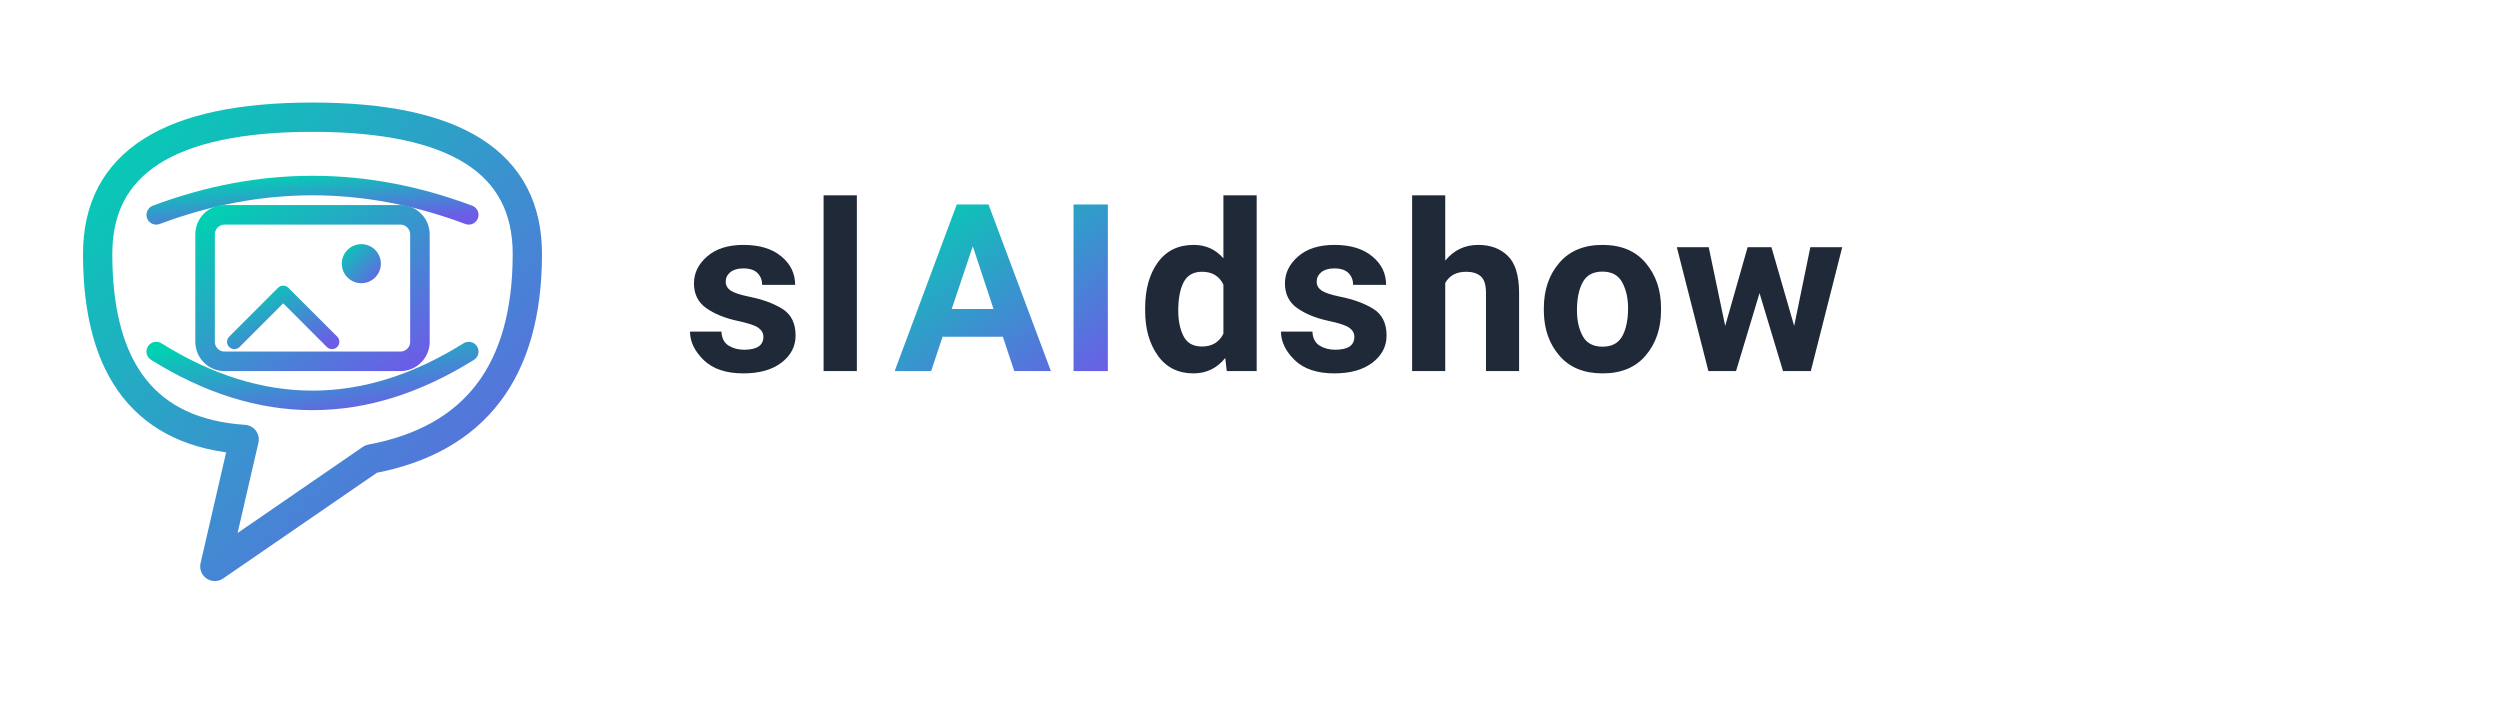
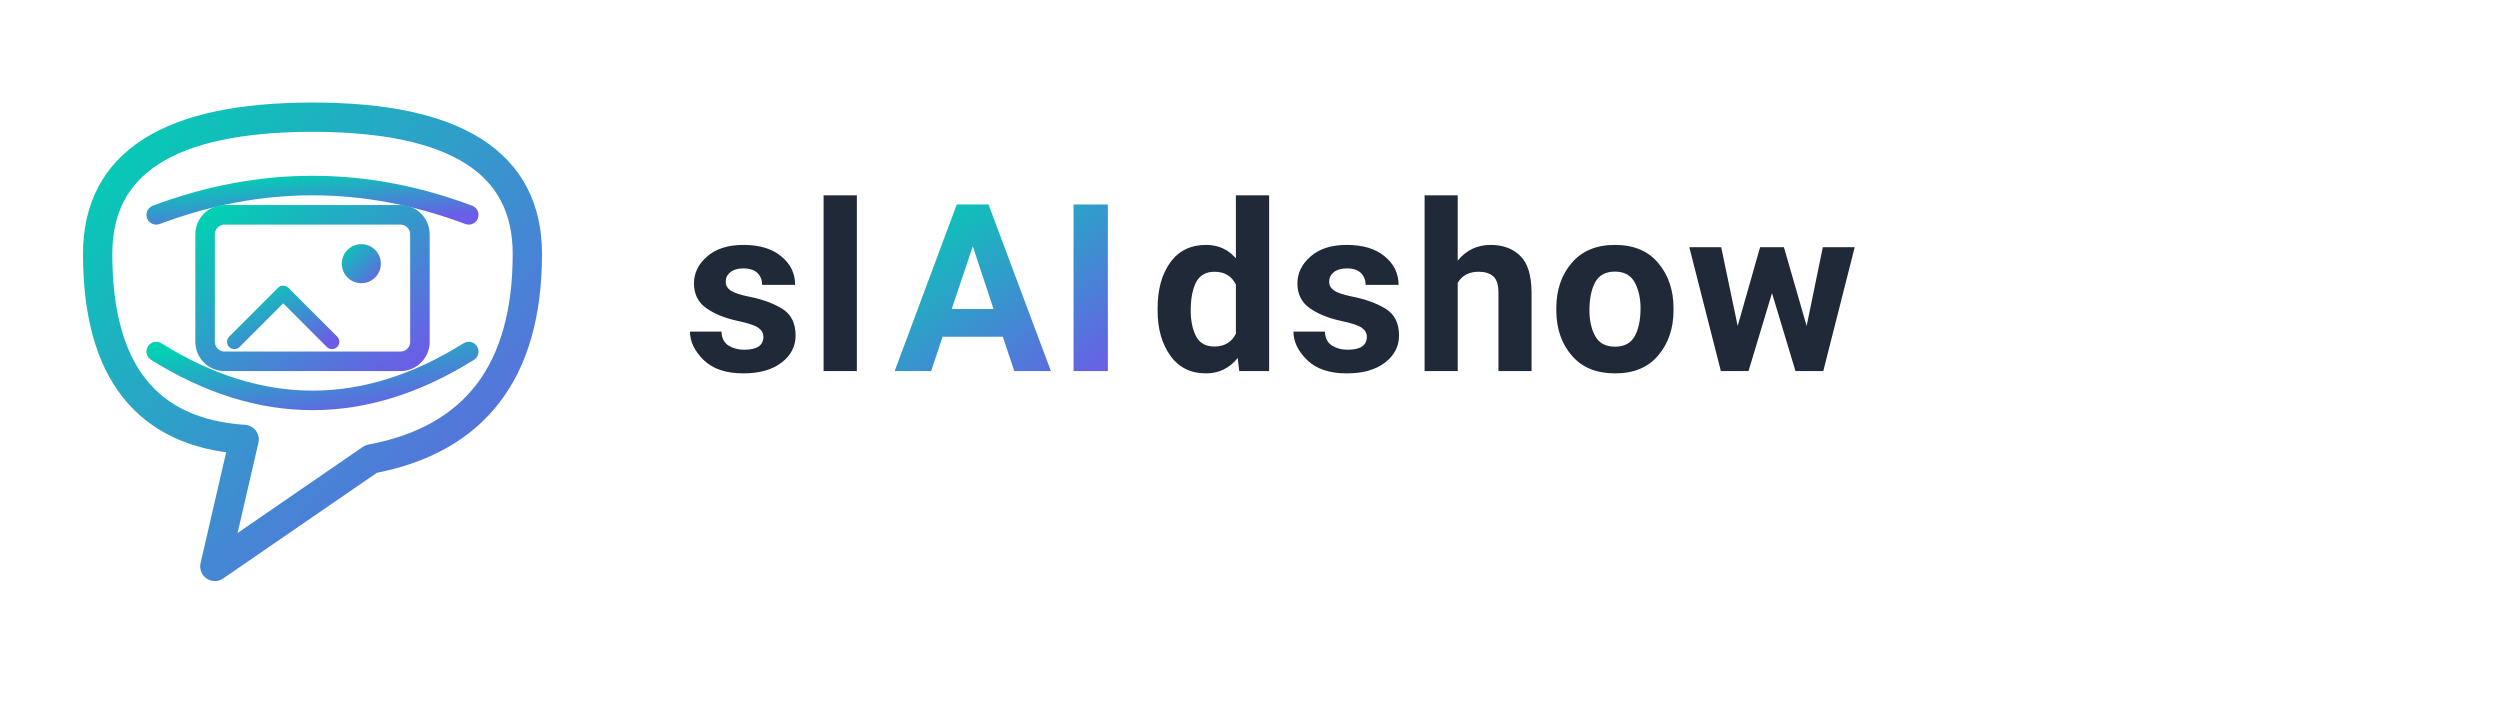
<svg xmlns="http://www.w3.org/2000/svg" xmlns:xlink="http://www.w3.org/1999/xlink" width="256" height="72" viewBox="0 0 256 72" role="img" aria-label="slAIdshow logo" version="1.1" id="svg35">
  <defs id="defs9">
    <linearGradient id="g" x1="0" y1="0" x2="1" y2="1">
      <stop offset="0" stop-color="#00D1B2" id="stop2" />
      <stop offset="1" stop-color="#6C5CE7" id="stop4" />
    </linearGradient>
    <style id="style7">
      .word { font: 700 24px/1.1 system-ui, -apple-system, "Segoe UI", Roboto, Ubuntu, Cantarell, "Noto Sans", Arial, sans-serif; letter-spacing: 0.5px; }
      .accent { fill: url(#g); }
      .muted { fill: #1F2937; }
      @media (prefers-color-scheme: dark){
        .muted { fill: #E5E7EB; }
      }
    </style>
    <linearGradient xlink:href="#g" id="linearGradient301" x1="24.34" y1="3.908" x2="43.637" y2="23.204" gradientTransform="matrix(1.160206,0,0,0.8619157,-6.480981,0)" gradientUnits="userSpaceOnUse" />
  </defs>
  <g transform="translate(8,8)" id="g25">
    <path d="M2 18 Q2 4 24 4 Q46 4 46 18 Q46 36 30 39 L14 50 L17 37 Q2 36 2 18 Z" fill="none" stroke="url(#g)" stroke-width="3" stroke-linejoin="round" id="path11" />
    <path d="M8 14 Q24 8 40 14" fill="none" stroke="url(#g)" stroke-width="2" stroke-linecap="round" id="path13" />
    <path d="M8 28 Q24 38 40 28" fill="none" stroke="url(#g)" stroke-width="2" stroke-linecap="round" id="path15" />
    <rect x="13" y="14" width="22" height="15" rx="2" fill="none" stroke="url(#g)" stroke-width="2" id="rect17" />
    <line x1="21" y1="29" x2="27" y2="29" stroke="url(#g)" stroke-width="2" stroke-linecap="round" id="line19" />
    <polyline points="16,27 21,22 26,27" fill="none" stroke="url(#g)" stroke-width="1.5" stroke-linecap="round" stroke-linejoin="round" id="polyline21" />
    <circle cx="29" cy="19" r="2" fill="url(#g)" id="circle23" />
  </g>
  <g transform="translate(70,18)" id="g33">
    <text class="word muted" x="0" y="20" id="text27">sl</text>
    <text class="word accent" x="21.519" y="20" id="text29" style="font-style:normal;font-variant:normal;font-weight:700;font-stretch:normal;font-size:24px;line-height:1.1;font-family:system-ui, '-apple-system', 'Segoe UI', Roboto, Ubuntu, Cantarell, 'Noto Sans', Arial, sans-serif;fill:url(#linearGradient301)">AI</text>
-     <text class="word muted" x="46.479" y="20" id="text31" style="font-style:normal;font-variant:normal;font-weight:700;font-stretch:normal;font-size:24px;line-height:1.1;font-family:system-ui, '-apple-system', 'Segoe UI', Roboto, Ubuntu, Cantarell, 'Noto Sans', Arial, sans-serif">dshow</text>
+     <text class="word muted" x="47.758" y="20" id="text31" style="font-style:normal;font-variant:normal;font-weight:700;font-stretch:normal;font-size:24px;line-height:1.1;font-family:system-ui, '-apple-system', 'Segoe UI', Roboto, Ubuntu, Cantarell, 'Noto Sans', Arial, sans-serif">dshow</text>
  </g>
</svg>
